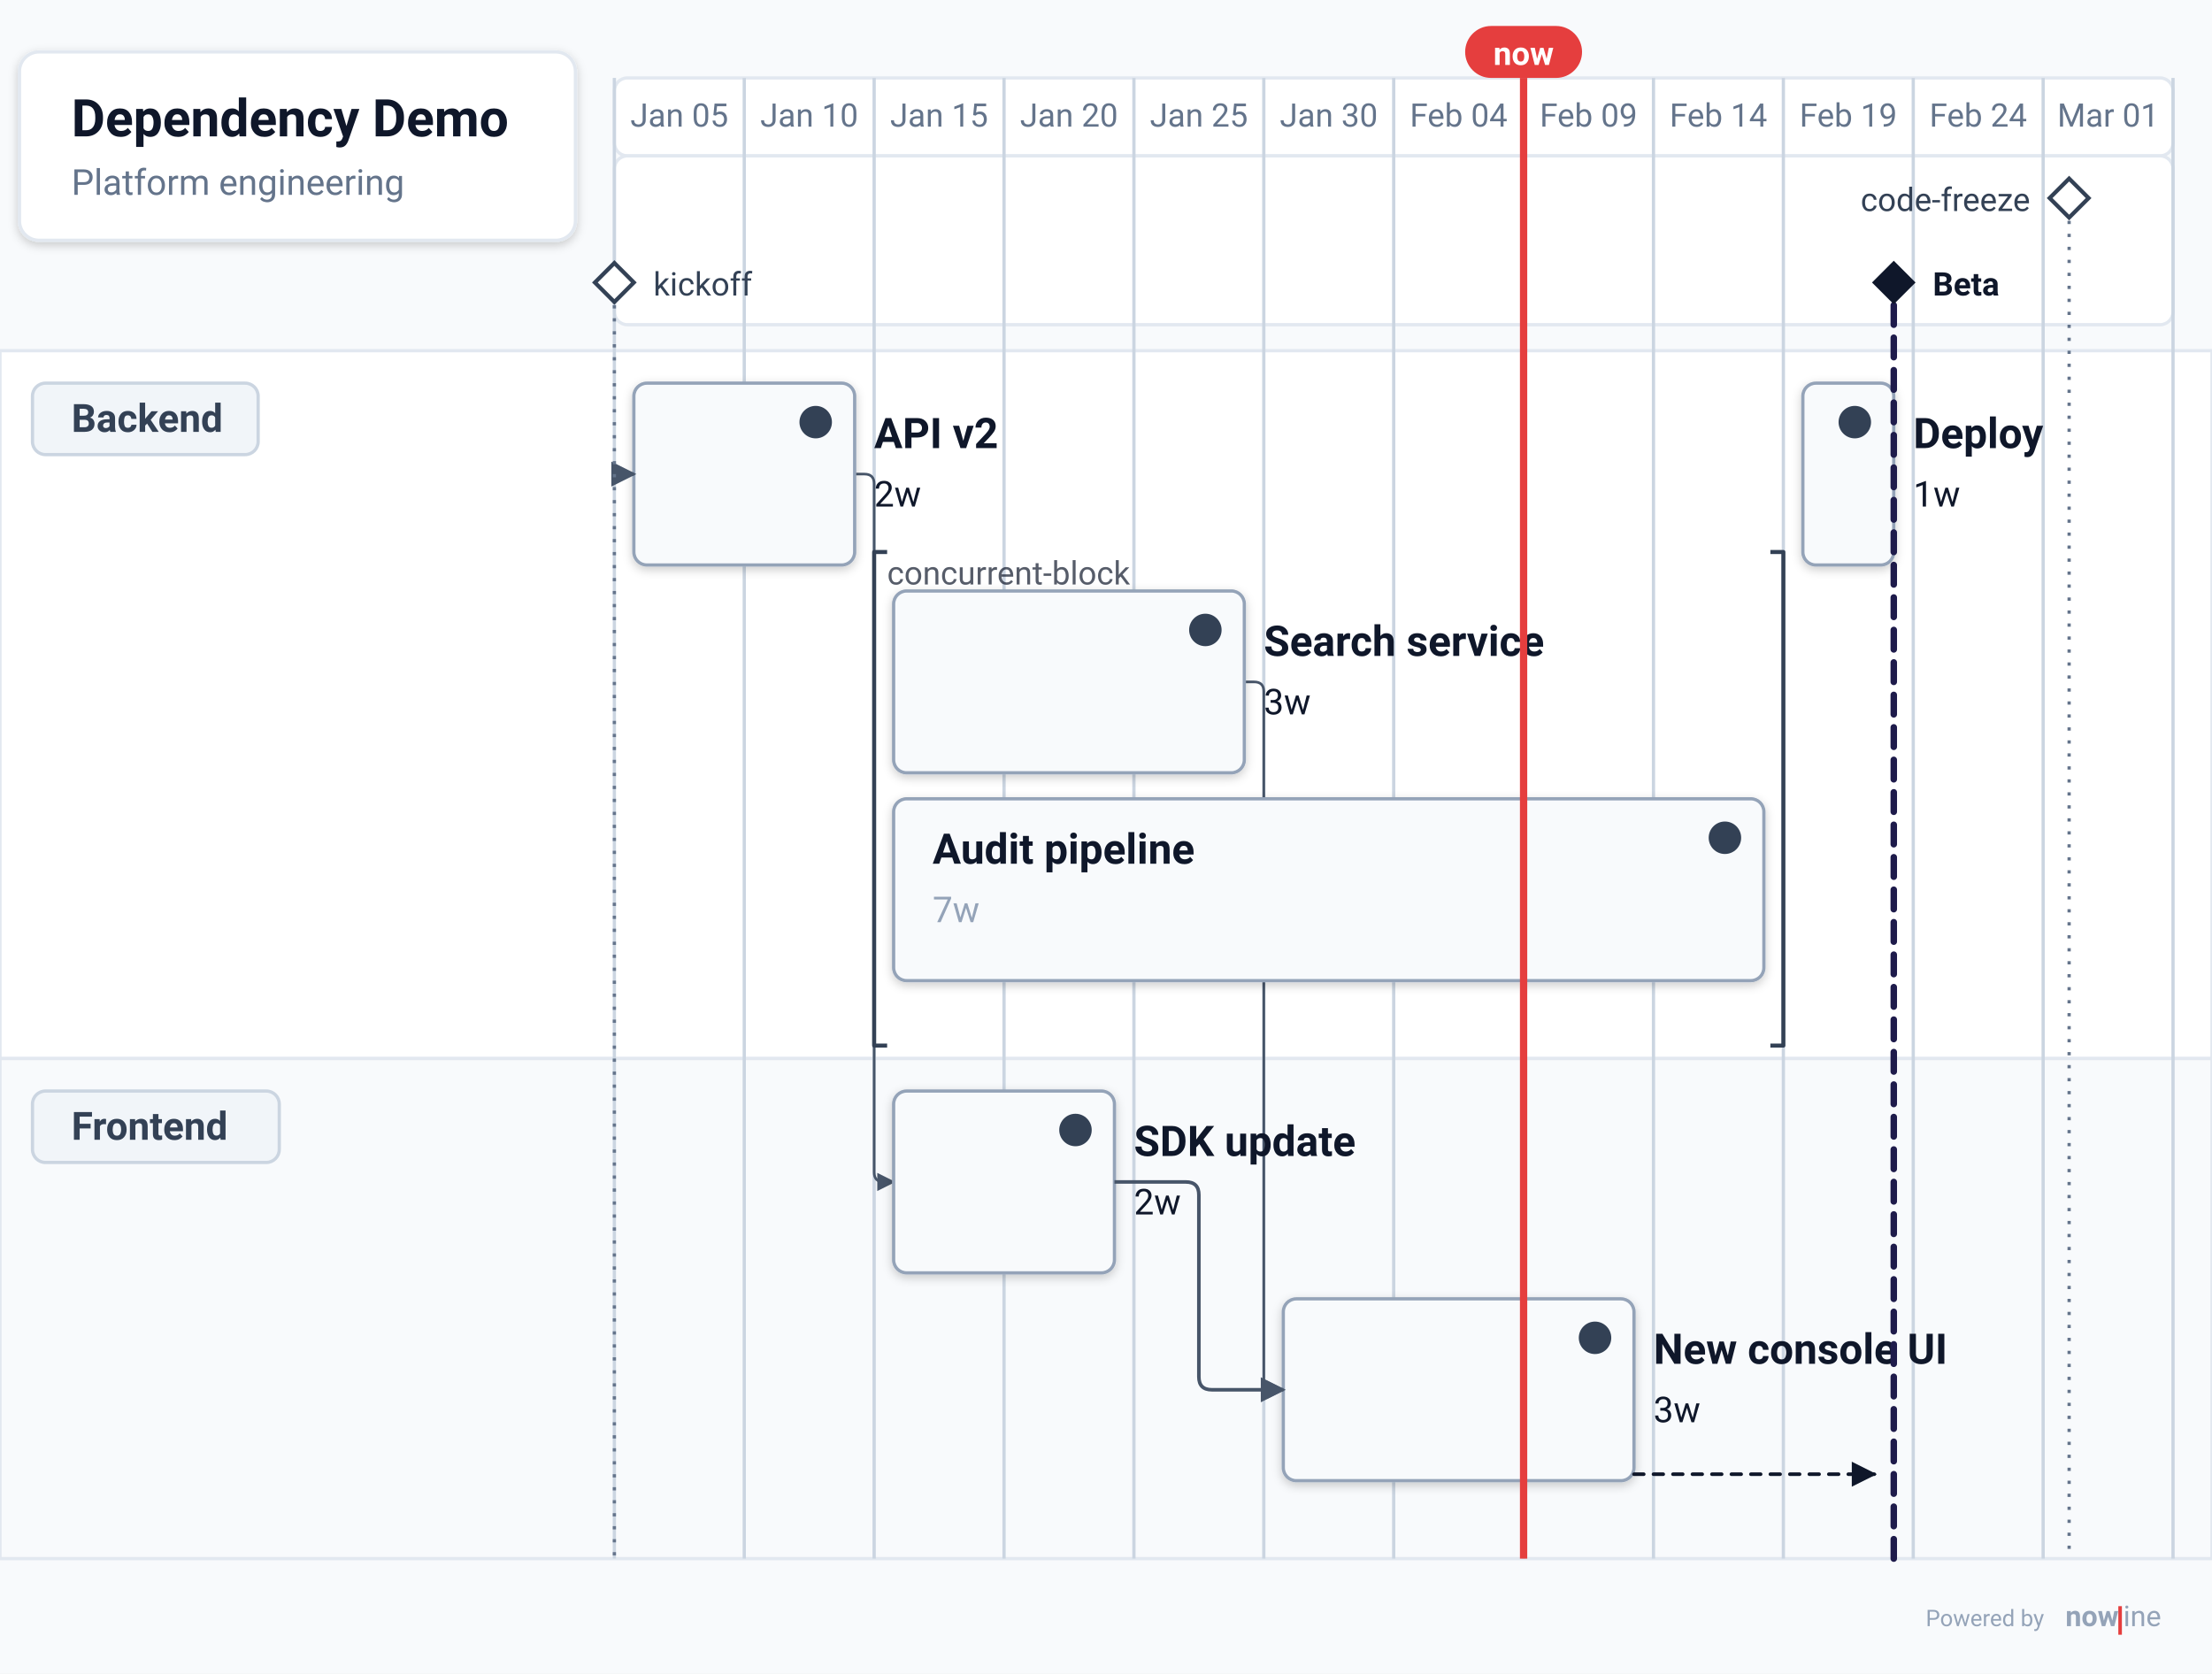
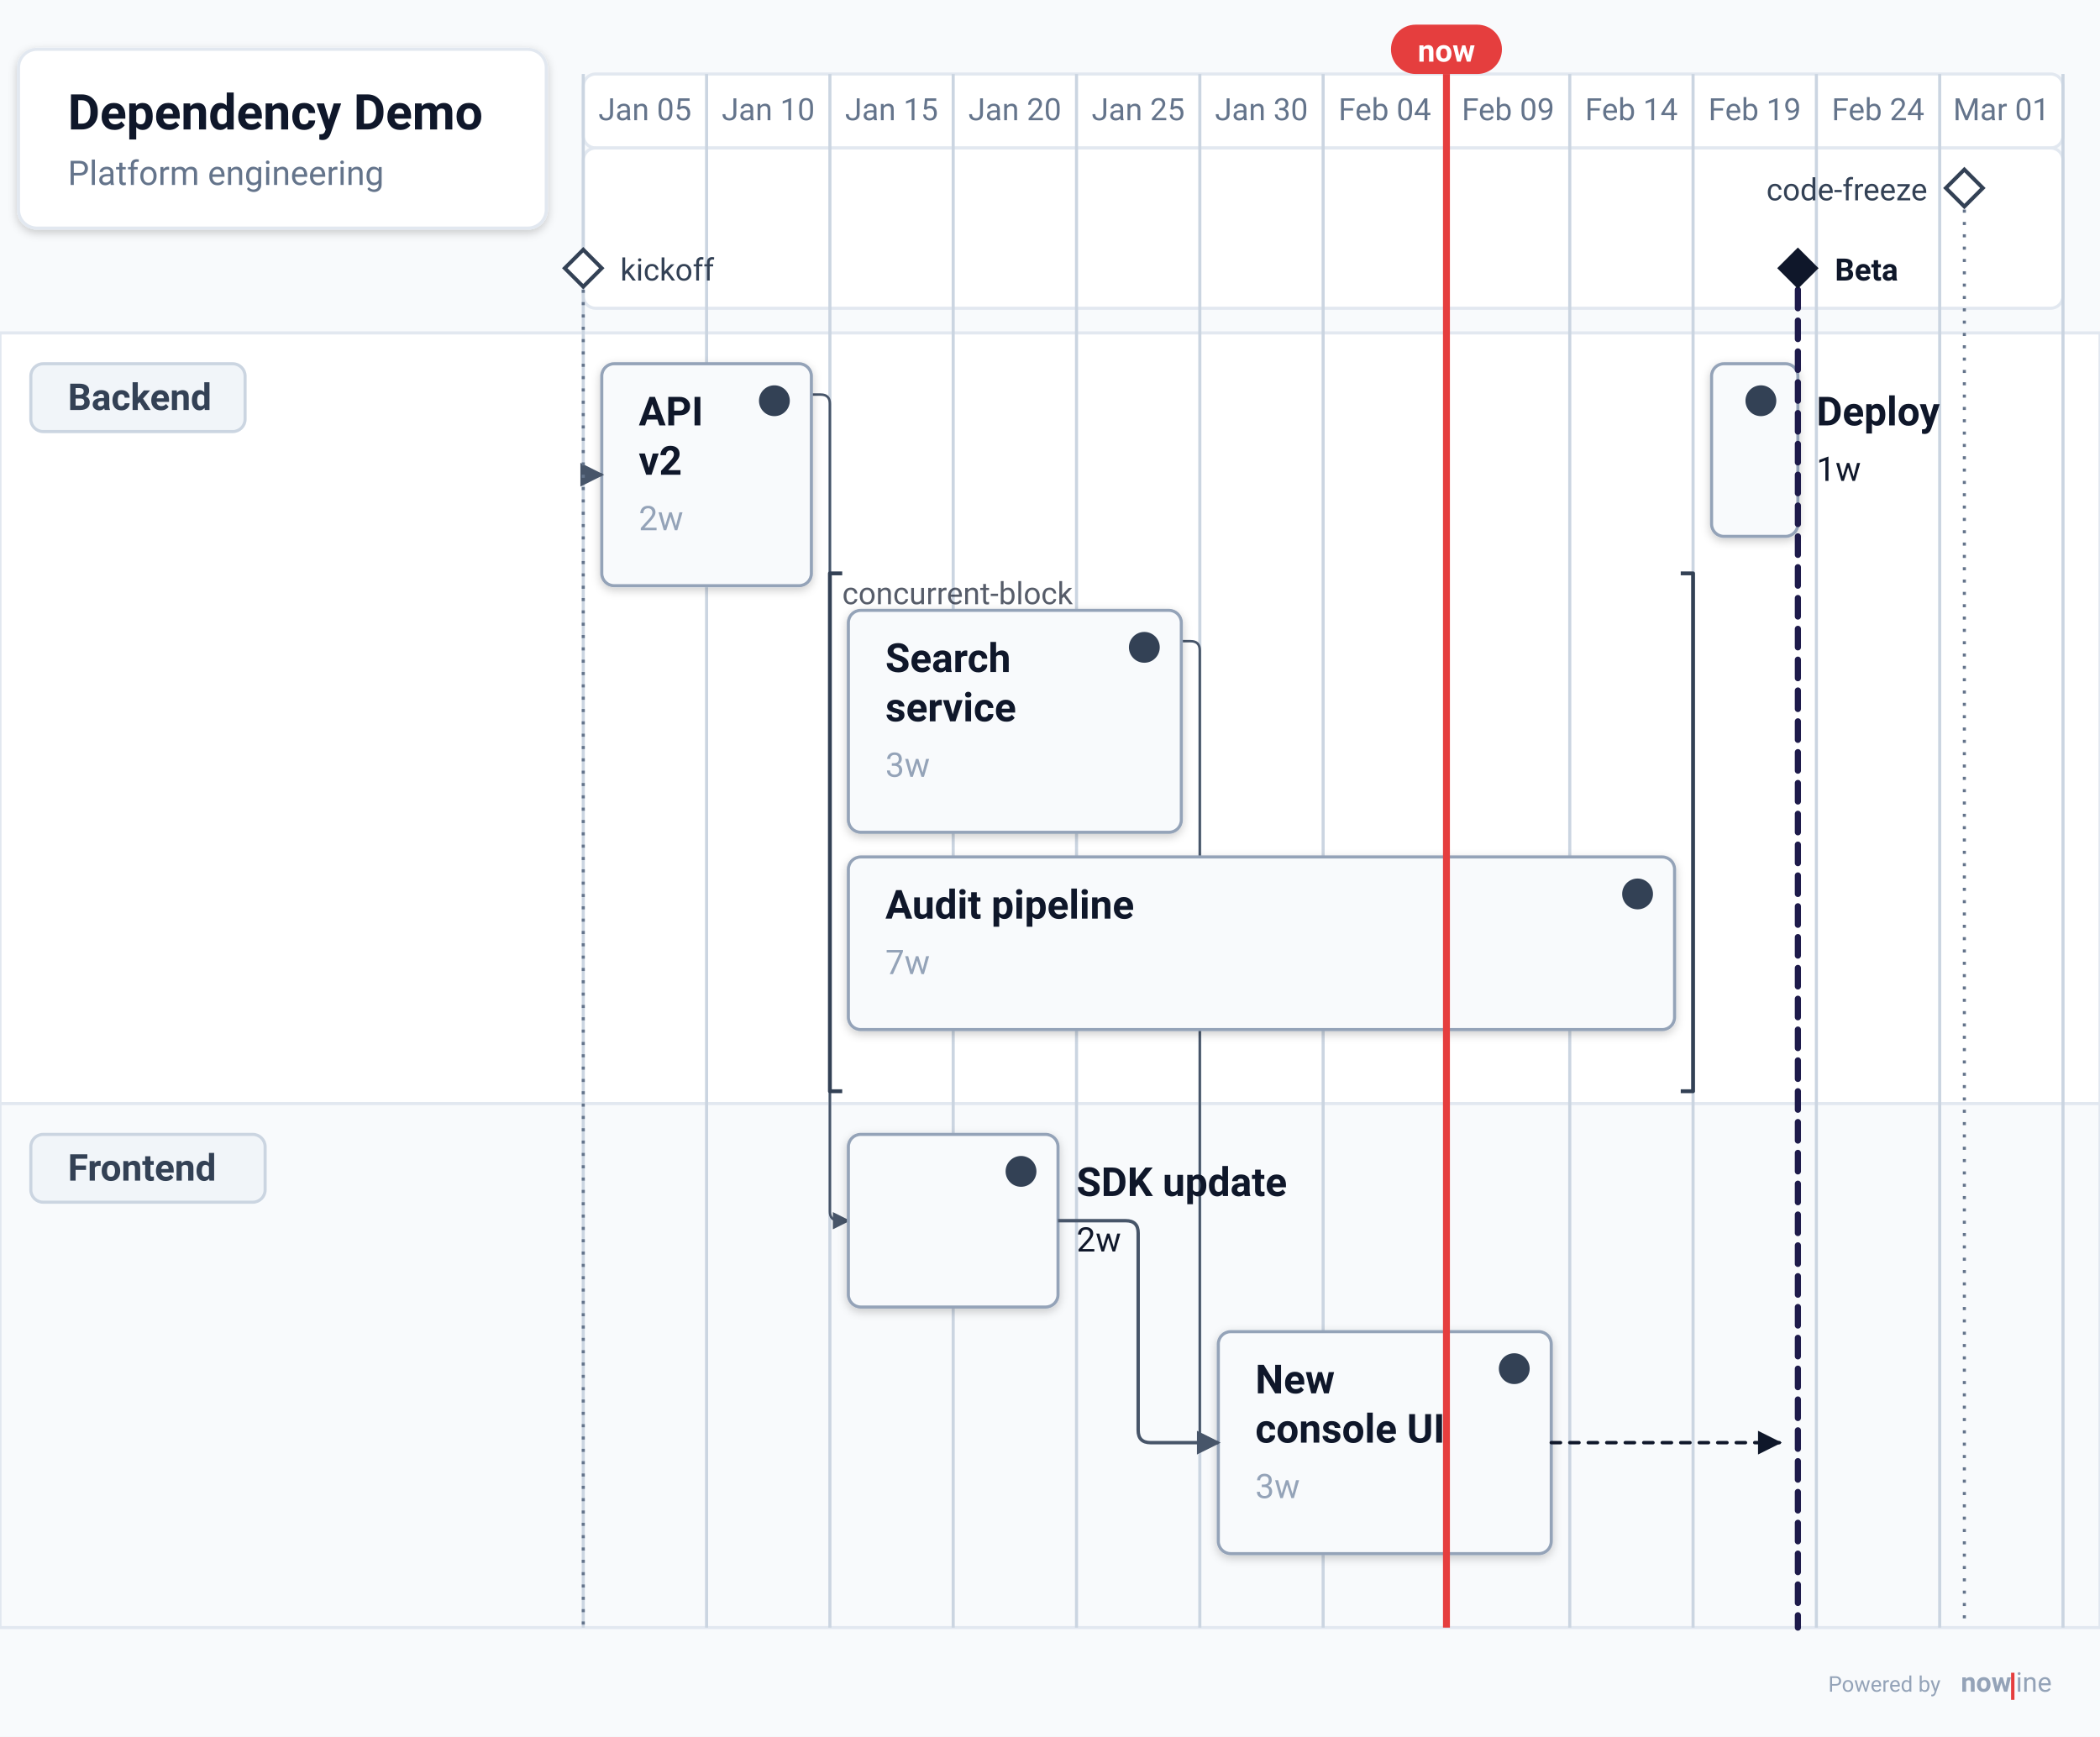
- <svg xmlns="http://www.w3.org/2000/svg" data-generator="nowline" data-theme="light" height="515.44" viewBox="0 0 681.2 515.44" width="681.2">
+ <svg xmlns="http://www.w3.org/2000/svg" data-generator="nowline" data-theme="light" height="563.44" viewBox="0 0 681.2 563.44" width="681.2">
  <defs>
    <filter height="200%" id="nl-0-root-shadow-subtle" width="200%" x="-50%" y="-50%">
      <feGaussianBlur in="SourceAlpha" stdDeviation="1.5" />
      <feOffset dx="0" dy="1" result="offsetblur" />
      <feComponentTransfer>
        <feFuncA type="linear" slope="0.2" />
      </feComponentTransfer>
      <feMerge>
        <feMergeNode />
        <feMergeNode in="SourceGraphic" />
      </feMerge>
    </filter>
    <filter height="200%" id="nl-0-root-shadow-soft" width="200%" x="-50%" y="-50%">
      <feGaussianBlur in="SourceAlpha" stdDeviation="5" />
      <feOffset dx="0" dy="3" result="offsetblur" />
      <feComponentTransfer>
        <feFuncA type="linear" slope="0.3" />
      </feComponentTransfer>
      <feMerge>
        <feMergeNode />
        <feMergeNode in="SourceGraphic" />
      </feMerge>
    </filter>
    <filter height="200%" id="nl-0-root-shadow-hard" width="200%" x="-50%" y="-50%">
      <feGaussianBlur in="SourceAlpha" stdDeviation="0" />
      <feOffset dx="2" dy="2" result="offsetblur" />
      <feComponentTransfer>
        <feFuncA type="linear" slope="0.45" />
      </feComponentTransfer>
      <feMerge>
        <feMergeNode />
        <feMergeNode in="SourceGraphic" />
      </feMerge>
    </filter>
    <marker id="nl-arrow" viewBox="0 0 10 10" refX="9" refY="5" markerWidth="7" markerHeight="7" orient="auto">
      <path d="M 0 0 L 10 5 L 0 10 z" fill="#475569" />
    </marker>
    <marker id="nl-arrow-light" viewBox="0 0 10 10" refX="9" refY="5" markerWidth="7" markerHeight="7" orient="auto">
      <path d="M 0 0 L 10 5 L 0 10 z" fill="#94a3b8" />
    </marker>
    <marker id="nl-arrow-dark" viewBox="0 0 10 10" refX="9" refY="5" markerWidth="7" markerHeight="7" orient="auto">
      <path d="M 0 0 L 10 5 L 0 10 z" fill="#0f172a" />
    </marker>
  </defs>
-   <rect fill="#f8fafc" height="515.44" width="681.2" x="0" y="0" />
+   <rect fill="#f8fafc" height="563.44" width="681.2" x="0" y="0" />
  <g data-layer="timeline">
    <rect fill="#ffffff" height="24" rx="4" ry="4" stroke="#e2e8f0" stroke-width="1" width="480" x="189.2" y="24" />
    <rect fill="#ffffff" height="52" rx="4" ry="4" stroke="#e2e8f0" stroke-width="1" width="480" x="189.2" y="48" />
    <text fill="#64748b" font-family="system-ui, -apple-system, &quot;Segoe UI&quot;, Roboto, sans-serif" font-size="10" text-anchor="middle" x="209.2" y="39">Jan 05</text>
    <text fill="#64748b" font-family="system-ui, -apple-system, &quot;Segoe UI&quot;, Roboto, sans-serif" font-size="10" text-anchor="middle" x="249.2" y="39">Jan 10</text>
    <text fill="#64748b" font-family="system-ui, -apple-system, &quot;Segoe UI&quot;, Roboto, sans-serif" font-size="10" text-anchor="middle" x="289.2" y="39">Jan 15</text>
    <text fill="#64748b" font-family="system-ui, -apple-system, &quot;Segoe UI&quot;, Roboto, sans-serif" font-size="10" text-anchor="middle" x="329.2" y="39">Jan 20</text>
    <text fill="#64748b" font-family="system-ui, -apple-system, &quot;Segoe UI&quot;, Roboto, sans-serif" font-size="10" text-anchor="middle" x="369.2" y="39">Jan 25</text>
    <text fill="#64748b" font-family="system-ui, -apple-system, &quot;Segoe UI&quot;, Roboto, sans-serif" font-size="10" text-anchor="middle" x="409.2" y="39">Jan 30</text>
    <text fill="#64748b" font-family="system-ui, -apple-system, &quot;Segoe UI&quot;, Roboto, sans-serif" font-size="10" text-anchor="middle" x="449.2" y="39">Feb 04</text>
    <text fill="#64748b" font-family="system-ui, -apple-system, &quot;Segoe UI&quot;, Roboto, sans-serif" font-size="10" text-anchor="middle" x="489.2" y="39">Feb 09</text>
    <text fill="#64748b" font-family="system-ui, -apple-system, &quot;Segoe UI&quot;, Roboto, sans-serif" font-size="10" text-anchor="middle" x="529.2" y="39">Feb 14</text>
    <text fill="#64748b" font-family="system-ui, -apple-system, &quot;Segoe UI&quot;, Roboto, sans-serif" font-size="10" text-anchor="middle" x="569.2" y="39">Feb 19</text>
    <text fill="#64748b" font-family="system-ui, -apple-system, &quot;Segoe UI&quot;, Roboto, sans-serif" font-size="10" text-anchor="middle" x="609.2" y="39">Feb 24</text>
    <text fill="#64748b" font-family="system-ui, -apple-system, &quot;Segoe UI&quot;, Roboto, sans-serif" font-size="10" text-anchor="middle" x="649.2" y="39">Mar 01</text>
  </g>
  <g data-id="backend" data-layer="swimlane-bg">
-     <rect fill="#ffffff" height="218" stroke="#e2e8f0" stroke-width="1" width="681.2" x="0" y="108" />
+     <rect fill="#ffffff" height="250" stroke="#e2e8f0" stroke-width="1" width="681.2" x="0" y="108" />
  </g>
  <g data-id="frontend" data-layer="swimlane-bg">
-     <rect fill="#f8fafc" height="154" stroke="#e2e8f0" stroke-width="1" width="681.2" x="0" y="326" />
+     <rect fill="#f8fafc" height="170" stroke="#e2e8f0" stroke-width="1" width="681.2" x="0" y="358" />
  </g>
  <g data-layer="grid">
-     <line stroke="#cbd5e1" stroke-width="1" x1="189.2" x2="189.2" y1="24" y2="480" />
-     <line stroke="#cbd5e1" stroke-width="1" x1="229.2" x2="229.2" y1="24" y2="480" />
-     <line stroke="#cbd5e1" stroke-width="1" x1="269.2" x2="269.2" y1="24" y2="480" />
-     <line stroke="#cbd5e1" stroke-width="1" x1="309.2" x2="309.2" y1="24" y2="480" />
-     <line stroke="#cbd5e1" stroke-width="1" x1="349.2" x2="349.2" y1="24" y2="480" />
-     <line stroke="#cbd5e1" stroke-width="1" x1="389.2" x2="389.2" y1="24" y2="480" />
-     <line stroke="#cbd5e1" stroke-width="1" x1="429.2" x2="429.2" y1="24" y2="480" />
-     <line stroke="#cbd5e1" stroke-width="1" x1="469.2" x2="469.2" y1="24" y2="480" />
-     <line stroke="#cbd5e1" stroke-width="1" x1="509.2" x2="509.2" y1="24" y2="480" />
-     <line stroke="#cbd5e1" stroke-width="1" x1="549.2" x2="549.2" y1="24" y2="480" />
-     <line stroke="#cbd5e1" stroke-width="1" x1="589.2" x2="589.2" y1="24" y2="480" />
-     <line stroke="#cbd5e1" stroke-width="1" x1="629.2" x2="629.2" y1="24" y2="480" />
-     <line stroke="#cbd5e1" stroke-width="1" x1="669.2" x2="669.2" y1="24" y2="480" />
+     <line stroke="#cbd5e1" stroke-width="1" x1="189.2" x2="189.2" y1="24" y2="528" />
+     <line stroke="#cbd5e1" stroke-width="1" x1="229.2" x2="229.2" y1="24" y2="528" />
+     <line stroke="#cbd5e1" stroke-width="1" x1="269.2" x2="269.2" y1="24" y2="528" />
+     <line stroke="#cbd5e1" stroke-width="1" x1="309.2" x2="309.2" y1="24" y2="528" />
+     <line stroke="#cbd5e1" stroke-width="1" x1="349.2" x2="349.2" y1="24" y2="528" />
+     <line stroke="#cbd5e1" stroke-width="1" x1="389.2" x2="389.2" y1="24" y2="528" />
+     <line stroke="#cbd5e1" stroke-width="1" x1="429.2" x2="429.2" y1="24" y2="528" />
+     <line stroke="#cbd5e1" stroke-width="1" x1="469.2" x2="469.2" y1="24" y2="528" />
+     <line stroke="#cbd5e1" stroke-width="1" x1="509.2" x2="509.2" y1="24" y2="528" />
+     <line stroke="#cbd5e1" stroke-width="1" x1="549.2" x2="549.2" y1="24" y2="528" />
+     <line stroke="#cbd5e1" stroke-width="1" x1="589.2" x2="589.2" y1="24" y2="528" />
+     <line stroke="#cbd5e1" stroke-width="1" x1="629.2" x2="629.2" y1="24" y2="528" />
+     <line stroke="#cbd5e1" stroke-width="1" x1="669.2" x2="669.2" y1="24" y2="528" />
  </g>
-   <path d="M263.2 146 L266.2 146 Q269.2 146 269.2 149 L269.2 361 Q269.2 364 272.2 364 L275.2 364" fill="none" marker-end="url(#nl-arrow)" stroke="#475569" stroke-linejoin="round" stroke-width="0.8" />
-   <path d="M383.2 210 L386.2 210 Q389.2 210 389.2 213 L389.2 425 Q389.2 428 392.2 428 L395.2 428" fill="none" marker-end="url(#nl-arrow)" stroke="#475569" stroke-linejoin="round" stroke-width="0.8" />
+   <path d="M263.2 128 L266.2 128 Q269.2 128 269.2 131 L269.2 393 Q269.2 396 272.2 396 L275.2 396" fill="none" marker-end="url(#nl-arrow)" stroke="#475569" stroke-linejoin="round" stroke-width="0.8" />
+   <path d="M383.2 208 L386.2 208 Q389.2 208 389.2 211 L389.2 465 Q389.2 468 392.2 468 L395.2 468" fill="none" marker-end="url(#nl-arrow)" stroke="#475569" stroke-linejoin="round" stroke-width="0.8" />
  <g data-id="backend" data-layer="swimlane">
    <rect fill="#f1f5f9" height="22" rx="4" ry="4" stroke="#cbd5e1" stroke-width="1" width="69.5" x="10" y="118" />
    <text fill="#334155" font-family="system-ui, -apple-system, &quot;Segoe UI&quot;, Roboto, sans-serif" font-size="12" font-weight="600" x="22" y="133">Backend</text>
    <g data-id="api" data-layer="item">
-       <rect fill="#f8fafc" filter="url(#nl-0-root-shadow-subtle)" height="56" rx="4" ry="4" stroke="#94a3b8" stroke-width="1" width="68" x="195.2" y="118" />
+       <rect fill="#f8fafc" filter="url(#nl-0-root-shadow-subtle)" height="72" rx="4" ry="4" stroke="#94a3b8" stroke-width="1" width="68" x="195.2" y="118" />
      <circle cx="251.2" cy="130" fill="#334155" r="5" />
-       <text fill="#0f172a" font-family="system-ui, -apple-system, &quot;Segoe UI&quot;, Roboto, sans-serif" font-size="13" font-weight="600" x="269.2" y="138">API v2</text>
-       <text fill="#0f172a" font-family="system-ui, -apple-system, &quot;Segoe UI&quot;, Roboto, sans-serif" font-size="11" x="269.2" y="156">2w</text>
+       <text fill="#0f172a" font-family="system-ui, -apple-system, &quot;Segoe UI&quot;, Roboto, sans-serif" font-size="13" font-weight="600" x="207.2" y="138">API</text>
+       <text fill="#0f172a" font-family="system-ui, -apple-system, &quot;Segoe UI&quot;, Roboto, sans-serif" font-size="13" font-weight="600" x="207.2" y="154">v2</text>
+       <text fill="#94a3b8" font-family="system-ui, -apple-system, &quot;Segoe UI&quot;, Roboto, sans-serif" font-size="11" x="207.2" y="172">2w</text>
    </g>
    <g data-id="concurrent-block" data-layer="parallel">
-       <path d="M273.2 170 H269.2 V322 H273.2" fill="none" stroke="#334155" stroke-linejoin="round" stroke-width="1.25" />
-       <path d="M545.2 170 H549.2 V322 H545.2" fill="none" stroke="#334155" stroke-linejoin="round" stroke-width="1.25" />
-       <text fill="#0f172a" fill-opacity="0.7" font-family="system-ui, -apple-system, &quot;Segoe UI&quot;, Roboto, sans-serif" font-size="10" font-style="normal" font-weight="400" x="273.2" y="180">concurrent-block</text>
+       <path d="M273.2 186 H269.2 V354 H273.2" fill="none" stroke="#334155" stroke-linejoin="round" stroke-width="1.25" />
+       <path d="M545.2 186 H549.2 V354 H545.2" fill="none" stroke="#334155" stroke-linejoin="round" stroke-width="1.25" />
+       <text fill="#0f172a" fill-opacity="0.7" font-family="system-ui, -apple-system, &quot;Segoe UI&quot;, Roboto, sans-serif" font-size="10" font-style="normal" font-weight="400" x="273.2" y="196">concurrent-block</text>
      <g data-id="search" data-layer="item">
-         <rect fill="#f8fafc" filter="url(#nl-0-root-shadow-subtle)" height="56" rx="4" ry="4" stroke="#94a3b8" stroke-width="1" width="108" x="275.2" y="182" />
-         <circle cx="371.2" cy="194" fill="#334155" r="5" />
-         <text fill="#0f172a" font-family="system-ui, -apple-system, &quot;Segoe UI&quot;, Roboto, sans-serif" font-size="13" font-weight="600" x="389.2" y="202">Search service</text>
-         <text fill="#0f172a" font-family="system-ui, -apple-system, &quot;Segoe UI&quot;, Roboto, sans-serif" font-size="11" x="389.2" y="220">3w</text>
+         <rect fill="#f8fafc" filter="url(#nl-0-root-shadow-subtle)" height="72" rx="4" ry="4" stroke="#94a3b8" stroke-width="1" width="108" x="275.2" y="198" />
+         <circle cx="371.2" cy="210" fill="#334155" r="5" />
+         <text fill="#0f172a" font-family="system-ui, -apple-system, &quot;Segoe UI&quot;, Roboto, sans-serif" font-size="13" font-weight="600" x="287.2" y="218">Search</text>
+         <text fill="#0f172a" font-family="system-ui, -apple-system, &quot;Segoe UI&quot;, Roboto, sans-serif" font-size="13" font-weight="600" x="287.2" y="234">service</text>
+         <text fill="#94a3b8" font-family="system-ui, -apple-system, &quot;Segoe UI&quot;, Roboto, sans-serif" font-size="11" x="287.2" y="252">3w</text>
      </g>
      <g data-id="audit" data-layer="item">
-         <rect fill="#f8fafc" filter="url(#nl-0-root-shadow-subtle)" height="56" rx="4" ry="4" stroke="#94a3b8" stroke-width="1" width="268" x="275.2" y="246" />
-         <circle cx="531.2" cy="258" fill="#334155" r="5" />
-         <text fill="#0f172a" font-family="system-ui, -apple-system, &quot;Segoe UI&quot;, Roboto, sans-serif" font-size="13" font-weight="600" x="287.2" y="266">Audit pipeline</text>
-         <text fill="#94a3b8" font-family="system-ui, -apple-system, &quot;Segoe UI&quot;, Roboto, sans-serif" font-size="11" x="287.2" y="284">7w</text>
+         <rect fill="#f8fafc" filter="url(#nl-0-root-shadow-subtle)" height="56" rx="4" ry="4" stroke="#94a3b8" stroke-width="1" width="268" x="275.2" y="278" />
+         <circle cx="531.2" cy="290" fill="#334155" r="5" />
+         <text fill="#0f172a" font-family="system-ui, -apple-system, &quot;Segoe UI&quot;, Roboto, sans-serif" font-size="13" font-weight="600" x="287.2" y="298">Audit pipeline</text>
+         <text fill="#94a3b8" font-family="system-ui, -apple-system, &quot;Segoe UI&quot;, Roboto, sans-serif" font-size="11" x="287.2" y="316">7w</text>
      </g>
    </g>
    <g data-id="deploy" data-layer="item">
      <rect fill="#f8fafc" filter="url(#nl-0-root-shadow-subtle)" height="56" rx="4" ry="4" stroke="#94a3b8" stroke-width="1" width="28" x="555.2" y="118" />
      <circle cx="571.2" cy="130" fill="#334155" r="5" />
      <text fill="#0f172a" font-family="system-ui, -apple-system, &quot;Segoe UI&quot;, Roboto, sans-serif" font-size="13" font-weight="600" x="589.2" y="138">Deploy</text>
      <text fill="#0f172a" font-family="system-ui, -apple-system, &quot;Segoe UI&quot;, Roboto, sans-serif" font-size="11" x="589.2" y="156">1w</text>
    </g>
  </g>
  <g data-id="frontend" data-layer="swimlane">
-     <rect fill="#f1f5f9" height="22" rx="4" ry="4" stroke="#cbd5e1" stroke-width="1" width="76" x="10" y="336" />
-     <text fill="#334155" font-family="system-ui, -apple-system, &quot;Segoe UI&quot;, Roboto, sans-serif" font-size="12" font-weight="600" x="22" y="351">Frontend</text>
+     <rect fill="#f1f5f9" height="22" rx="4" ry="4" stroke="#cbd5e1" stroke-width="1" width="76" x="10" y="368" />
+     <text fill="#334155" font-family="system-ui, -apple-system, &quot;Segoe UI&quot;, Roboto, sans-serif" font-size="12" font-weight="600" x="22" y="383">Frontend</text>
    <g data-id="sdk" data-layer="item">
-       <rect fill="#f8fafc" filter="url(#nl-0-root-shadow-subtle)" height="56" rx="4" ry="4" stroke="#94a3b8" stroke-width="1" width="68" x="275.2" y="336" />
-       <circle cx="331.2" cy="348" fill="#334155" r="5" />
-       <text fill="#0f172a" font-family="system-ui, -apple-system, &quot;Segoe UI&quot;, Roboto, sans-serif" font-size="13" font-weight="600" x="349.2" y="356">SDK update</text>
-       <text fill="#0f172a" font-family="system-ui, -apple-system, &quot;Segoe UI&quot;, Roboto, sans-serif" font-size="11" x="349.2" y="374">2w</text>
+       <rect fill="#f8fafc" filter="url(#nl-0-root-shadow-subtle)" height="56" rx="4" ry="4" stroke="#94a3b8" stroke-width="1" width="68" x="275.2" y="368" />
+       <circle cx="331.2" cy="380" fill="#334155" r="5" />
+       <text fill="#0f172a" font-family="system-ui, -apple-system, &quot;Segoe UI&quot;, Roboto, sans-serif" font-size="13" font-weight="600" x="349.2" y="388">SDK update</text>
+       <text fill="#0f172a" font-family="system-ui, -apple-system, &quot;Segoe UI&quot;, Roboto, sans-serif" font-size="11" x="349.2" y="406">2w</text>
    </g>
    <g data-id="ui" data-layer="item">
-       <rect fill="#f8fafc" filter="url(#nl-0-root-shadow-subtle)" height="56" rx="4" ry="4" stroke="#94a3b8" stroke-width="1" width="108" x="395.2" y="400" />
-       <circle cx="491.2" cy="412" fill="#334155" r="5" />
-       <text fill="#0f172a" font-family="system-ui, -apple-system, &quot;Segoe UI&quot;, Roboto, sans-serif" font-size="13" font-weight="600" x="509.2" y="420">New console UI</text>
-       <text fill="#0f172a" font-family="system-ui, -apple-system, &quot;Segoe UI&quot;, Roboto, sans-serif" font-size="11" x="509.2" y="438">3w</text>
+       <rect fill="#f8fafc" filter="url(#nl-0-root-shadow-subtle)" height="72" rx="4" ry="4" stroke="#94a3b8" stroke-width="1" width="108" x="395.2" y="432" />
+       <circle cx="491.2" cy="444" fill="#334155" r="5" />
+       <text fill="#0f172a" font-family="system-ui, -apple-system, &quot;Segoe UI&quot;, Roboto, sans-serif" font-size="13" font-weight="600" x="407.2" y="452">New</text>
+       <text fill="#0f172a" font-family="system-ui, -apple-system, &quot;Segoe UI&quot;, Roboto, sans-serif" font-size="13" font-weight="600" x="407.2" y="468">console UI</text>
+       <text fill="#94a3b8" font-family="system-ui, -apple-system, &quot;Segoe UI&quot;, Roboto, sans-serif" font-size="11" x="407.2" y="486">3w</text>
    </g>
  </g>
-   <path d="M189.2 146 L195.2 146" fill="none" marker-end="url(#nl-arrow)" stroke="#475569" stroke-linejoin="round" stroke-width="1.1" />
-   <path d="M343.2 364 L365.2 364 Q369.2 364 369.2 368 L369.2 424 Q369.2 428 373.2 428 L395.2 428" fill="none" marker-end="url(#nl-arrow)" stroke="#475569" stroke-linejoin="round" stroke-width="1.1" />
-   <line stroke="#64748b" stroke-dasharray="1 3" stroke-width="1" x1="189.2" x2="189.2" y1="94" y2="480" />
-   <line stroke="#64748b" stroke-dasharray="1 3" stroke-width="1" x1="637.2" x2="637.2" y1="68" y2="480" />
-   <line stroke="#1e1b4b" stroke-dasharray="6 4" stroke-linecap="round" stroke-width="2" x1="583.2" x2="583.2" y1="94" y2="480" />
-   <path d="M503.2 454 H577.2" fill="none" marker-end="url(#nl-arrow-dark)" stroke="#0f172a" stroke-dasharray="3 3" stroke-linecap="round" stroke-width="1.1" />
+   <path d="M189.2 154 L195.2 154" fill="none" marker-end="url(#nl-arrow)" stroke="#475569" stroke-linejoin="round" stroke-width="1.1" />
+   <path d="M343.2 396 L365.2 396 Q369.2 396 369.2 400 L369.2 464 Q369.2 468 373.2 468 L395.2 468" fill="none" marker-end="url(#nl-arrow)" stroke="#475569" stroke-linejoin="round" stroke-width="1.1" />
+   <line stroke="#64748b" stroke-dasharray="1 3" stroke-width="1" x1="189.2" x2="189.2" y1="94" y2="528" />
+   <line stroke="#64748b" stroke-dasharray="1 3" stroke-width="1" x1="637.2" x2="637.2" y1="68" y2="528" />
+   <line stroke="#1e1b4b" stroke-dasharray="6 4" stroke-linecap="round" stroke-width="2" x1="583.2" x2="583.2" y1="94" y2="528" />
+   <path d="M503.2 468 H577.2" fill="none" marker-end="url(#nl-arrow-dark)" stroke="#0f172a" stroke-dasharray="3 3" stroke-linecap="round" stroke-width="1.1" />
  <g data-id="kickoff" data-layer="anchor">
    <path d="M189.2 81 L195.2 87 L189.2 93 L183.2 87 Z" fill="#ffffff" stroke="#334155" stroke-width="1.25" />
    <text fill="#334155" font-family="system-ui, -apple-system, &quot;Segoe UI&quot;, Roboto, sans-serif" font-size="10" x="201.2" y="91">kickoff</text>
  </g>
  <g data-id="code-freeze" data-layer="anchor">
    <path d="M637.2 55 L643.2 61 L637.2 67 L631.2 61 Z" fill="#ffffff" stroke="#334155" stroke-width="1.25" />
    <text fill="#334155" font-family="system-ui, -apple-system, &quot;Segoe UI&quot;, Roboto, sans-serif" font-size="10" text-anchor="end" x="625.2" y="65">code-freeze</text>
  </g>
  <g data-id="beta" data-layer="milestone">
    <path d="M583.2 81 L589.2 87 L583.2 93 L577.2 87 Z" fill="#0f172a" stroke="#0f172a" stroke-width="1" />
    <text fill="#0f172a" font-family="system-ui, -apple-system, &quot;Segoe UI&quot;, Roboto, sans-serif" font-size="10" font-weight="600" x="595.2" y="91">Beta</text>
  </g>
  <g data-layer="nowline">
-     <line stroke="#e53e3e" stroke-width="2.25" x1="469.2" x2="469.2" y1="24" y2="480" />
+     <line stroke="#e53e3e" stroke-width="2.25" x1="469.2" x2="469.2" y1="24" y2="528" />
    <rect fill="#e53e3e" height="16" rx="8" ry="8" width="36" x="451.2" y="8" />
    <text fill="#ffffff" font-family="system-ui, -apple-system, &quot;Segoe UI&quot;, Roboto, sans-serif" font-size="10" font-weight="700" text-anchor="middle" x="469.2" y="20">now</text>
  </g>
  <g data-id="nl-0-root-header" data-layer="header">
    <rect fill="#ffffff" filter="url(#nl-0-root-shadow-subtle)" height="58" rx="6" ry="6" stroke="#e2e8f0" stroke-width="1" width="171.2" x="6" y="16" />
    <text fill="#0f172a" font-family="system-ui, -apple-system, &quot;Segoe UI&quot;, Roboto, sans-serif" font-size="16" font-weight="600" x="22" y="42">Dependency Demo</text>
    <text fill="#64748b" font-family="system-ui, -apple-system, &quot;Segoe UI&quot;, Roboto, sans-serif" font-size="11" x="22" y="60">Platform engineering</text>
  </g>
  <a aria-label="Powered by nowline" href="https://nowline.io" rel="noopener" target="_blank">
    <g data-layer="attribution">
-       <g transform="translate(593.04 492) scale(0.22)">
+       <g transform="translate(593.04 540) scale(0.22)">
        <text fill="#94a3b8" font-family="system-ui, -apple-system, &quot;Segoe UI&quot;, Roboto, sans-serif" font-size="32" font-weight="400" x="0" y="40">Powered by</text>
        <text fill="#94a3b8" font-family="system-ui, -apple-system, &quot;Segoe UI&quot;, Roboto, sans-serif" font-size="40" font-weight="700" x="195.6" y="40">now</text>
        <rect fill="#e53e3e" height="40" width="5" x="269.6" y="12" />
        <text fill="#94a3b8" font-family="system-ui, -apple-system, &quot;Segoe UI&quot;, Roboto, sans-serif" font-size="40" font-weight="400" x="276.6" y="40">ine</text>
      </g>
    </g>
  </a>
</svg>
